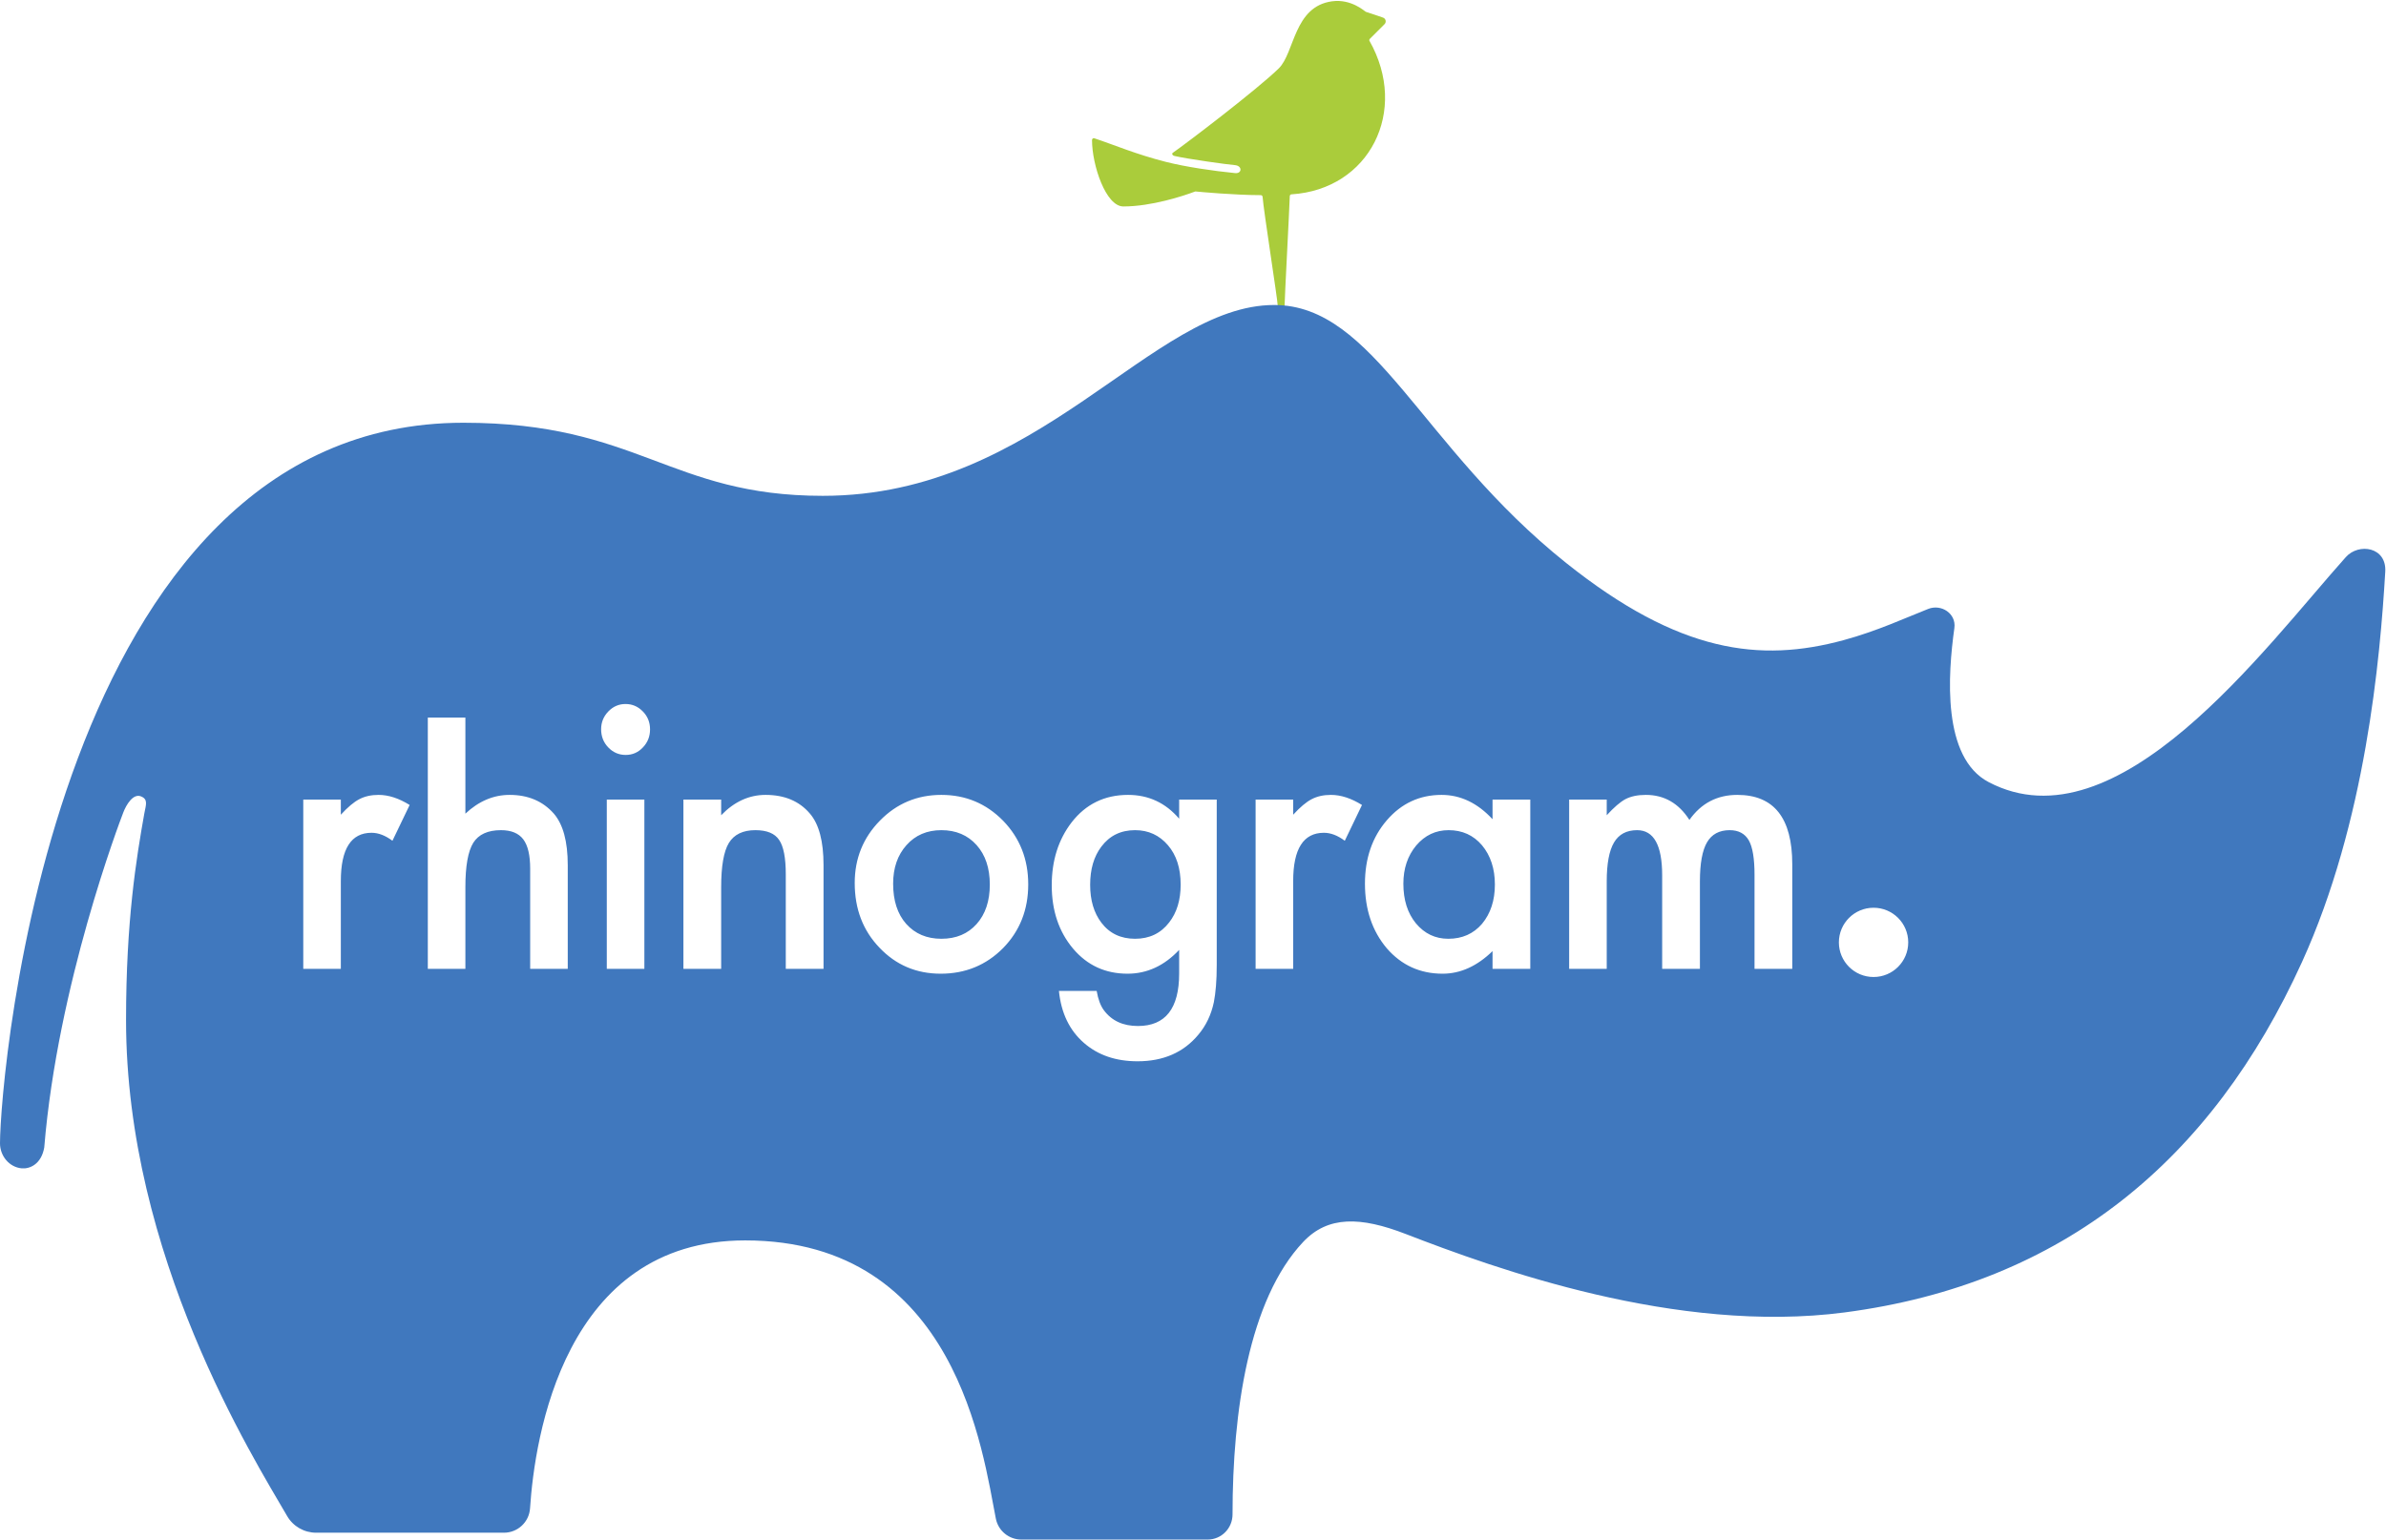
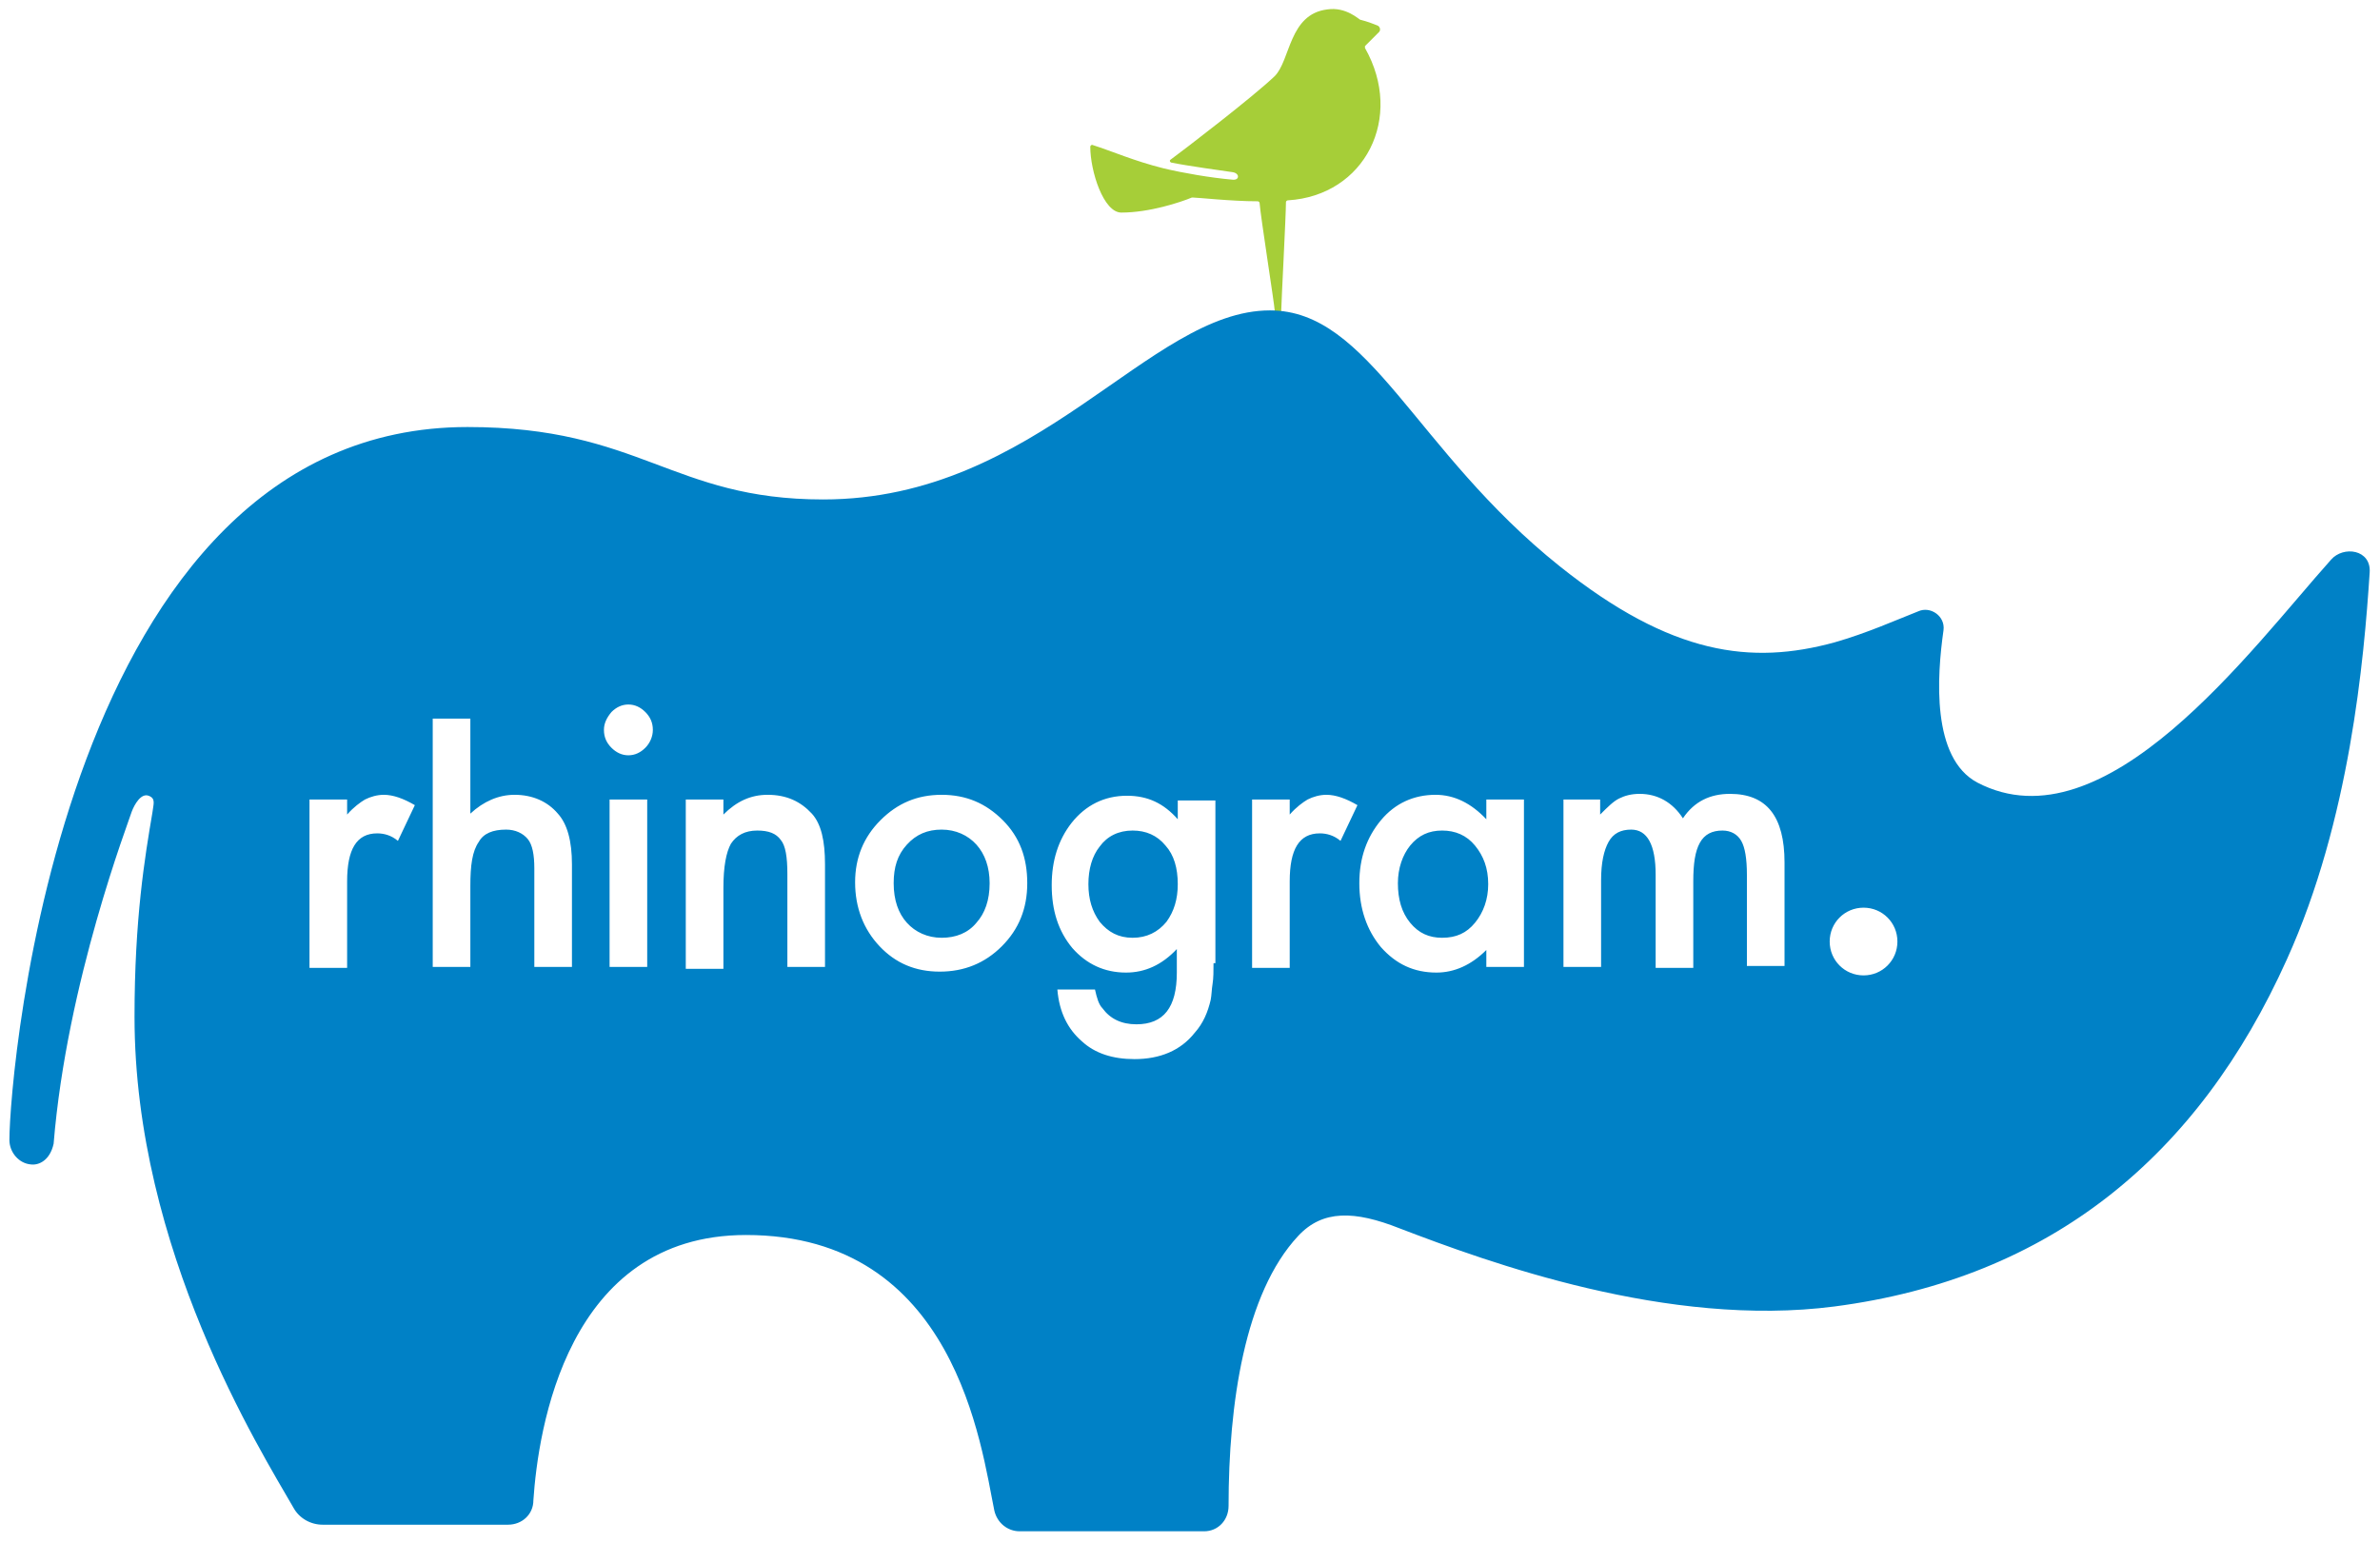
- <svg xmlns="http://www.w3.org/2000/svg" width="251px" height="162px" viewBox="0 0 251 162" version="1.1">
-   <defs />
-   <g id="Page-1" stroke="none" stroke-width="1" fill="none" fill-rule="evenodd">
-     <g id="53-onboarding-team" transform="translate(-55, -32)">
-       <g id="logo" transform="translate(54, 32)">
-         <path d="M146.648,2.545 C146.871,2.323 146.78,1.944 146.48,1.848 C145.957,1.68 145.484,1.491 144.671,1.239 C144.586,1.213 143.176,-0.136 141.141,0.135 C137.085,0.675 137.205,5.559 135.514,7.206 C133.221,9.44 125.865,15.038 124.373,16.082 C124.233,16.18 124.359,16.366 124.525,16.405 C125.939,16.737 130.192,17.32 130.905,17.376 C131.707,17.439 131.669,18.289 130.93,18.215 C128.607,17.983 125.725,17.561 123.647,17.033 C120.426,16.214 118.233,15.248 116.086,14.54 C115.971,14.532 115.877,14.622 115.877,14.737 C115.877,17.365 117.325,21.724 119.173,21.724 C122.131,21.724 125.495,20.616 126.669,20.171 C126.706,20.157 126.739,20.144 126.779,20.148 C127.26,20.196 130.862,20.528 133.63,20.534 C133.731,20.534 133.814,20.612 133.821,20.713 C133.922,22.137 135.407,31.563 135.407,32.127 C135.407,32.834 136.134,32.89 136.134,32.173 C136.134,31.51 136.64,22.031 136.681,20.635 C136.684,20.536 136.759,20.456 136.857,20.45 C145.076,19.933 149.239,11.662 145.059,4.288 C145.022,4.222 145.052,4.14 145.105,4.086 L146.648,2.545" id="Fill-1" fill="#AACC3B" />
-         <path d="M198.092,102.805 C196.078,102.805 194.445,101.174 194.445,99.161 C194.445,97.148 196.078,95.517 198.092,95.517 C200.107,95.517 201.74,97.148 201.74,99.161 C201.74,101.174 200.107,102.805 198.092,102.805 L198.092,102.805 Z M64.236,76.731 C64.236,76.011 64.488,75.39 64.991,74.865 C65.495,74.342 66.098,74.079 66.801,74.079 C67.515,74.079 68.124,74.342 68.628,74.865 C69.131,75.377 69.383,76.006 69.383,76.749 C69.383,77.493 69.131,78.127 68.628,78.65 C68.136,79.175 67.533,79.437 66.818,79.437 C66.104,79.437 65.495,79.175 64.991,78.65 C64.488,78.127 64.236,77.486 64.236,76.731 Z M247.775,58.62 C239.246,68.158 223.759,89.426 210.191,82.291 C205.285,79.71 205.908,70.987 206.594,66.087 C206.807,64.564 205.224,63.532 203.85,64.07 C201.568,64.964 198.495,66.395 194.943,67.359 C186.162,69.744 177.643,68.726 165.76,59.242 C150.437,47.014 145.607,32.093 135.031,32.093 C122.118,32.093 110.4,52.173 87.555,52.173 C71.425,52.173 68.147,44.483 49.742,44.483 C6.6,44.483 1.02,113.286 1,120.293 C0.996,121.625 1.962,122.819 3.291,122.939 C4.102,123.012 5.339,122.533 5.655,120.746 C7.061,103.593 13.612,86.418 13.974,85.481 C14.287,84.669 15.003,83.479 15.817,83.793 C16.63,84.106 16.334,84.735 16.182,85.593 C15.34,90.322 14.26,96.888 14.26,107.334 C14.26,132.13 27.661,153.408 31.206,159.525 C31.837,160.614 33.002,161.279 34.262,161.279 L54.01,161.279 C55.462,161.279 56.664,160.16 56.759,158.712 C57.244,151.322 60.306,130.521 79.389,130.521 C101.679,130.521 104.397,152.992 105.762,159.805 C106.018,161.084 107.143,162 108.449,162 L128.033,162 C129.496,162 130.659,160.81 130.659,159.347 C130.659,148.566 132.361,136.758 138.094,130.678 C140.693,127.922 144.116,128.004 148.878,129.846 C158.252,133.472 177.346,140.414 195.036,138.101 C218.045,135.092 233.687,122.06 243.159,101.239 C249.87,86.487 251.384,69.296 251.922,60.155 C252.076,57.546 249.132,57.102 247.775,58.62 Z M32.903,84.136 L36.855,84.136 L36.855,85.727 C37.582,84.934 38.226,84.392 38.788,84.1 C39.361,83.795 40.041,83.642 40.826,83.642 C41.868,83.642 42.957,83.996 44.094,84.703 L42.284,88.469 C41.534,87.909 40.802,87.629 40.088,87.629 C37.933,87.629 36.855,89.323 36.855,92.711 L36.855,101.945 L32.903,101.945 L32.903,84.136 Z M46.005,75.505 L49.957,75.505 L49.957,85.617 C51.363,84.3 52.914,83.642 54.612,83.642 C56.545,83.642 58.091,84.295 59.25,85.599 C60.234,86.732 60.726,88.542 60.726,91.029 L60.726,101.945 L56.773,101.945 L56.773,91.413 C56.773,89.987 56.53,88.954 56.044,88.314 C55.558,87.674 54.776,87.354 53.699,87.354 C52.317,87.354 51.345,87.799 50.783,88.688 C50.232,89.591 49.957,91.139 49.957,93.334 L49.957,101.945 L46.005,101.945 L46.005,75.505 Z M64.833,84.136 L68.786,84.136 L68.786,101.945 L64.833,101.945 L64.833,84.136 Z M72.893,84.136 L76.864,84.136 L76.864,85.782 C78.245,84.355 79.803,83.642 81.537,83.642 C83.527,83.642 85.079,84.295 86.191,85.599 C87.152,86.708 87.633,88.518 87.633,91.029 L87.633,101.945 L83.662,101.945 L83.662,92.011 C83.662,90.258 83.427,89.047 82.959,88.377 C82.503,87.695 81.671,87.354 80.465,87.354 C79.153,87.354 78.222,87.805 77.671,88.705 C77.133,89.594 76.864,91.146 76.864,93.363 L76.864,101.945 L72.893,101.945 L72.893,84.136 Z M90.914,92.913 C90.914,90.341 91.798,88.152 93.567,86.348 C95.334,84.544 97.489,83.642 100.031,83.642 C102.585,83.642 104.751,84.551 106.531,86.367 C108.288,88.184 109.166,90.414 109.166,93.059 C109.166,95.728 108.282,97.966 106.514,99.77 C104.733,101.561 102.549,102.457 99.961,102.457 C97.396,102.457 95.247,101.543 93.514,99.715 C91.78,97.911 90.914,95.644 90.914,92.913 Z M128.997,101.525 C128.997,102.366 128.97,103.106 128.917,103.746 C128.865,104.386 128.792,104.95 128.698,105.438 C128.417,106.779 127.866,107.93 127.046,108.894 C125.5,110.746 123.375,111.673 120.669,111.673 C118.386,111.673 116.506,111.03 115.031,109.743 C113.508,108.421 112.629,106.596 112.396,104.267 L116.366,104.267 C116.518,105.145 116.769,105.822 117.121,106.297 C117.941,107.406 119.135,107.961 120.705,107.961 C123.597,107.961 125.044,106.12 125.044,102.439 L125.044,99.952 C123.474,101.622 121.665,102.457 119.616,102.457 C117.285,102.457 115.376,101.58 113.888,99.824 C112.39,98.045 111.64,95.82 111.64,93.15 C111.64,90.554 112.337,88.348 113.731,86.532 C115.229,84.605 117.209,83.642 119.668,83.642 C121.823,83.642 123.615,84.478 125.044,86.147 L125.044,84.136 L128.997,84.136 L128.997,101.525 Z M133.086,84.136 L137.039,84.136 L137.039,85.727 C137.765,84.934 138.409,84.392 138.971,84.1 C139.545,83.795 140.225,83.642 141.01,83.642 C142.052,83.642 143.141,83.996 144.277,84.703 L142.468,88.469 C141.718,87.909 140.986,87.629 140.271,87.629 C138.116,87.629 137.039,89.323 137.039,92.711 L137.039,101.945 L133.086,101.945 L133.086,84.136 Z M158.011,84.136 L161.981,84.136 L161.981,101.945 L158.011,101.945 L158.011,100.08 C156.383,101.665 154.632,102.457 152.759,102.457 C150.393,102.457 148.437,101.568 146.89,99.788 C145.356,97.972 144.589,95.704 144.589,92.986 C144.589,90.316 145.356,88.092 146.89,86.312 C148.425,84.532 150.345,83.642 152.653,83.642 C154.644,83.642 156.429,84.496 158.011,86.202 L158.011,84.136 Z M148.63,92.986 C148.63,94.693 149.069,96.082 149.947,97.155 C150.849,98.24 151.986,98.782 153.355,98.782 C154.819,98.782 156.002,98.258 156.904,97.21 C157.805,96.125 158.257,94.747 158.257,93.077 C158.257,91.407 157.805,90.03 156.904,88.945 C156.002,87.884 154.832,87.354 153.391,87.354 C152.032,87.354 150.896,87.891 149.983,88.963 C149.081,90.048 148.63,91.389 148.63,92.986 Z M166.071,84.136 L170.023,84.136 L170.023,85.782 C170.785,84.953 171.435,84.392 171.973,84.1 C172.547,83.795 173.268,83.642 174.135,83.642 C176.066,83.642 177.595,84.52 178.72,86.275 C179.961,84.52 181.642,83.642 183.761,83.642 C187.614,83.642 189.541,86.074 189.541,90.938 L189.541,101.945 L185.571,101.945 L185.571,92.053 C185.571,90.347 185.371,89.14 184.973,88.433 C184.563,87.714 183.89,87.354 182.953,87.354 C181.864,87.354 181.07,87.781 180.572,88.634 C180.075,89.488 179.826,90.858 179.826,92.748 L179.826,101.945 L175.855,101.945 L175.855,92.108 C175.855,88.939 174.977,87.354 173.22,87.354 C172.108,87.354 171.297,87.787 170.787,88.653 C170.278,89.518 170.023,90.883 170.023,92.748 L170.023,101.945 L166.071,101.945 L166.071,84.136 Z M94.955,92.986 C94.955,94.766 95.411,96.174 96.324,97.21 C97.261,98.258 98.497,98.782 100.031,98.782 C101.577,98.782 102.813,98.264 103.739,97.228 C104.663,96.192 105.125,94.808 105.125,93.077 C105.125,91.346 104.663,89.963 103.739,88.927 C102.801,87.878 101.565,87.354 100.031,87.354 C98.521,87.354 97.296,87.878 96.36,88.927 C95.422,89.975 94.955,91.328 94.955,92.986 Z M125.202,93.086 C125.202,91.358 124.757,89.976 123.867,88.942 C122.965,87.884 121.811,87.354 120.406,87.354 C118.906,87.354 117.724,87.932 116.858,89.088 C116.073,90.123 115.681,91.462 115.681,93.105 C115.681,94.723 116.073,96.05 116.858,97.085 C117.712,98.216 118.896,98.782 120.406,98.782 C121.917,98.782 123.111,98.21 123.99,97.066 C124.798,96.032 125.202,94.705 125.202,93.086 Z" id="Fill-3" fill="#4078BE" />
-       </g>
-     </g>
-   </g>
+ <svg xmlns="http://www.w3.org/2000/svg" viewBox="0 0 253 164">
+   <path fill="#A6CE38" d="M146.6 3.4c.2-.2.1-.6-.2-.7-.5-.2-1-.4-1.8-.6-.1 0-1.5-1.4-3.5-1.1-4.1.5-3.9 5.4-5.6 7.1-2.3 2.2-9.6 7.8-11.1 8.9-.1.1 0 .3.2.3 1.4.3 5.7.9 6.4 1 .8.1.8.9 0 .8-2.3-.2-5.2-.7-7.3-1.2-3.2-.8-5.4-1.8-7.6-2.5-.1 0-.2.1-.2.2 0 2.6 1.4 7 3.3 7 3 0 6.3-1.1 7.5-1.6h.1c.5 0 4.1.4 6.9.4.1 0 .2.1.2.2.1 1.4 1.6 10.9 1.6 11.4 0 .7.7.8.7 0 0-.7.5-10.1.5-11.5 0-.1.1-.2.2-.2 8.2-.5 12.4-8.8 8.2-16.2v-.2l1.5-1.5" />
+   <path fill="#0081C6" d="M198.1 103.7c-2 0-3.6-1.6-3.6-3.6s1.6-3.6 3.6-3.6 3.6 1.6 3.6 3.6-1.6 3.6-3.6 3.6zM64.2 77.6c0-.7.3-1.3.8-1.9.5-.5 1.1-.8 1.8-.8s1.3.3 1.8.8.8 1.1.8 1.9c0 .7-.3 1.4-.8 1.9s-1.1.8-1.8.8-1.3-.3-1.8-.8-.8-1.1-.8-1.9zm183.6-18.1c-8.5 9.5-24 30.8-37.6 23.7-4.9-2.6-4.3-11.3-3.6-16.2.2-1.5-1.4-2.6-2.7-2-2.3.9-5.4 2.3-8.9 3.3-8.8 2.4-17.3 1.4-29.2-8.1C150.4 47.9 145.6 33 135 33c-12.9 0-24.6 20.1-47.5 20.1-16.1 0-19.4-7.7-37.8-7.7C6.6 45.4 1 114.2 1 121.2c0 1.3 1 2.5 2.3 2.6.8.1 2-.4 2.4-2.2 1.4-17.2 8-34.3 8.3-35.3.3-.8 1-2 1.8-1.7.8.3.5.9.4 1.8-.8 4.7-1.9 11.3-1.9 21.7 0 24.8 13.4 46.1 16.9 52.2.6 1.1 1.8 1.8 3.1 1.8H54c1.5 0 2.7-1.1 2.7-2.6.5-7.4 3.5-28.2 22.6-28.2 22.3 0 25 22.5 26.4 29.3.3 1.3 1.4 2.2 2.7 2.2H128c1.5 0 2.6-1.2 2.6-2.7 0-10.8 1.7-22.6 7.4-28.7 2.6-2.8 6-2.7 10.8-.8 9.4 3.6 28.5 10.6 46.2 8.3 23-3 38.7-16 48.1-36.9 6.7-14.8 8.2-31.9 8.8-41.1.2-2.5-2.8-2.9-4.1-1.4zM32.9 85h4v1.6c.7-.8 1.4-1.3 1.9-1.6.6-.3 1.3-.5 2-.5 1 0 2.1.4 3.3 1.1l-1.8 3.8c-.7-.6-1.5-.8-2.2-.8-2.2 0-3.2 1.7-3.2 5.1v9.2h-4V85zM46 76.4h4v10.1c1.4-1.3 3-2 4.7-2 1.9 0 3.5.7 4.6 2 1 1.1 1.5 2.9 1.5 5.4v10.9h-4V92.3c0-1.4-.2-2.5-.7-3.1-.5-.6-1.3-1-2.3-1-1.4 0-2.4.4-2.9 1.3-.7 1-.9 2.5-.9 4.7v8.6h-4V76.4zM64.8 85h4v17.8h-4V85zm8.1 0h4v1.6c1.4-1.4 2.9-2.1 4.7-2.1 2 0 3.5.7 4.7 2 1 1.1 1.4 2.9 1.4 5.4v10.9h-4v-9.9c0-1.8-.2-3-.7-3.6-.5-.7-1.3-1-2.5-1-1.3 0-2.2.5-2.8 1.4-.5.9-.8 2.4-.8 4.7v8.6h-4V85zm18 8.8c0-2.6.9-4.8 2.7-6.6 1.8-1.8 3.9-2.7 6.5-2.7s4.7.9 6.5 2.7c1.8 1.8 2.6 4 2.6 6.7s-.9 4.9-2.7 6.7c-1.8 1.8-4 2.7-6.6 2.7-2.6 0-4.7-.9-6.4-2.7-1.7-1.8-2.6-4.1-2.6-6.8zm38.1 8.6c0 .8 0 1.6-.1 2.2-.1.6-.1 1.2-.2 1.7-.3 1.3-.8 2.5-1.7 3.5-1.5 1.9-3.7 2.8-6.4 2.8-2.3 0-4.2-.6-5.6-1.9-1.5-1.3-2.4-3.1-2.6-5.5h4c.2.9.4 1.6.8 2 .8 1.1 2 1.7 3.6 1.7 2.9 0 4.3-1.8 4.3-5.5v-2.5c-1.6 1.7-3.4 2.5-5.4 2.5-2.3 0-4.2-.9-5.7-2.6-1.5-1.8-2.2-4-2.2-6.7 0-2.6.7-4.8 2.1-6.6 1.5-1.9 3.5-2.9 5.9-2.9 2.2 0 3.9.8 5.4 2.5v-2h4v17.3zm4.1-17.4h4v1.6c.7-.8 1.4-1.3 1.9-1.6.6-.3 1.3-.5 2-.5 1 0 2.1.4 3.3 1.1l-1.8 3.8c-.7-.6-1.5-.8-2.2-.8-2.2 0-3.2 1.7-3.2 5.1v9.2h-4V85zm24.9 0h4v17.8h-4V101c-1.6 1.6-3.4 2.4-5.3 2.4-2.4 0-4.3-.9-5.9-2.7-1.5-1.8-2.3-4.1-2.3-6.8s.8-4.9 2.3-6.7c1.5-1.8 3.5-2.7 5.8-2.7 2 0 3.8.9 5.4 2.6V85zm-9.4 8.9c0 1.7.4 3.1 1.3 4.2s2 1.6 3.4 1.6c1.5 0 2.6-.5 3.5-1.6.9-1.1 1.4-2.5 1.4-4.1 0-1.7-.5-3-1.4-4.1-.9-1.1-2.1-1.6-3.5-1.6s-2.5.5-3.4 1.6c-.8 1-1.3 2.4-1.3 4zm17.5-8.9h4v1.6c.8-.8 1.4-1.4 2-1.7.6-.3 1.3-.5 2.2-.5 1.9 0 3.5.9 4.6 2.6 1.2-1.8 2.9-2.6 5-2.6 3.9 0 5.8 2.4 5.8 7.3v11h-4V93c0-1.7-.2-2.9-.6-3.6-.4-.7-1.1-1.1-2-1.1-1.1 0-1.9.4-2.4 1.3s-.7 2.2-.7 4.1v9.2h-4V93c0-3.2-.9-4.8-2.6-4.8-1.1 0-1.9.4-2.4 1.3s-.8 2.2-.8 4.1v9.2h-4V85zM95 93.9c0 1.8.5 3.2 1.4 4.2.9 1 2.2 1.6 3.7 1.6s2.8-.5 3.7-1.6c.9-1 1.4-2.4 1.4-4.2 0-1.7-.5-3.1-1.4-4.1-.9-1-2.2-1.6-3.7-1.6s-2.7.5-3.7 1.6-1.4 2.4-1.4 4.1zm30.2.1c0-1.7-.4-3.1-1.3-4.1-.9-1.1-2.1-1.6-3.5-1.6-1.5 0-2.7.6-3.5 1.7-.8 1-1.2 2.4-1.2 4s.4 2.9 1.2 4c.9 1.1 2 1.7 3.5 1.7s2.7-.6 3.6-1.7c.8-1.1 1.2-2.4 1.2-4z" />
</svg>
